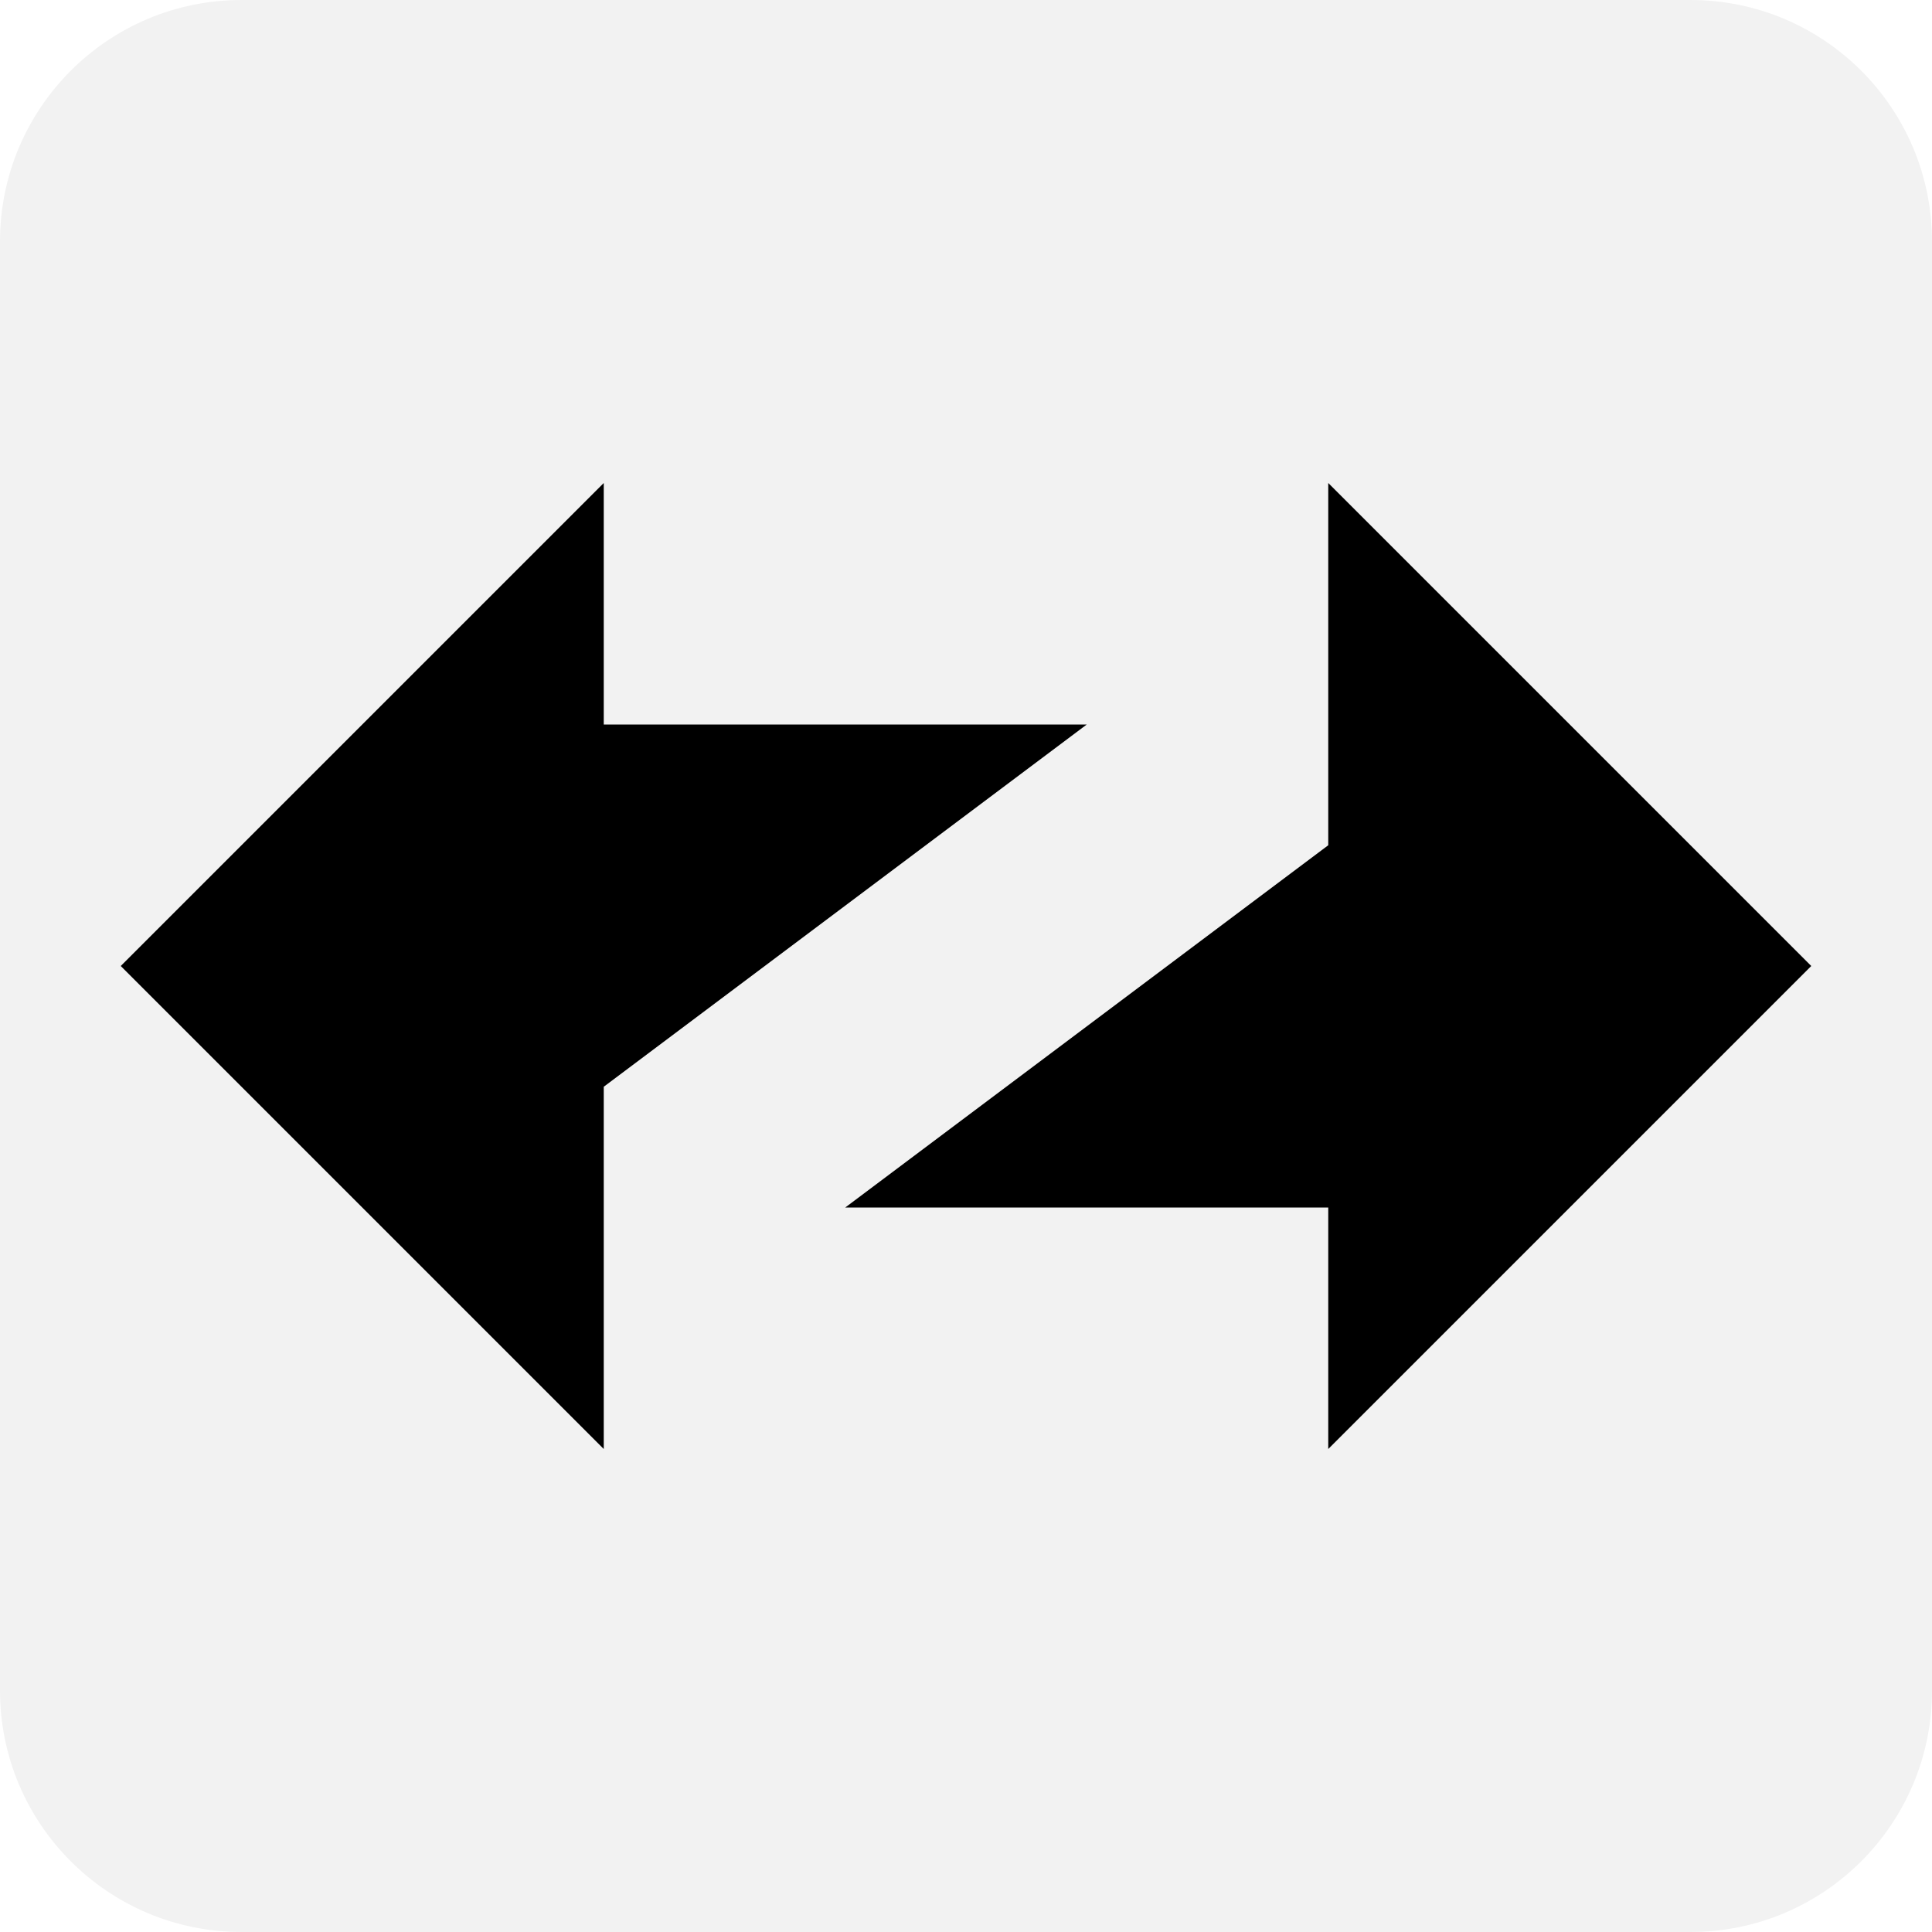
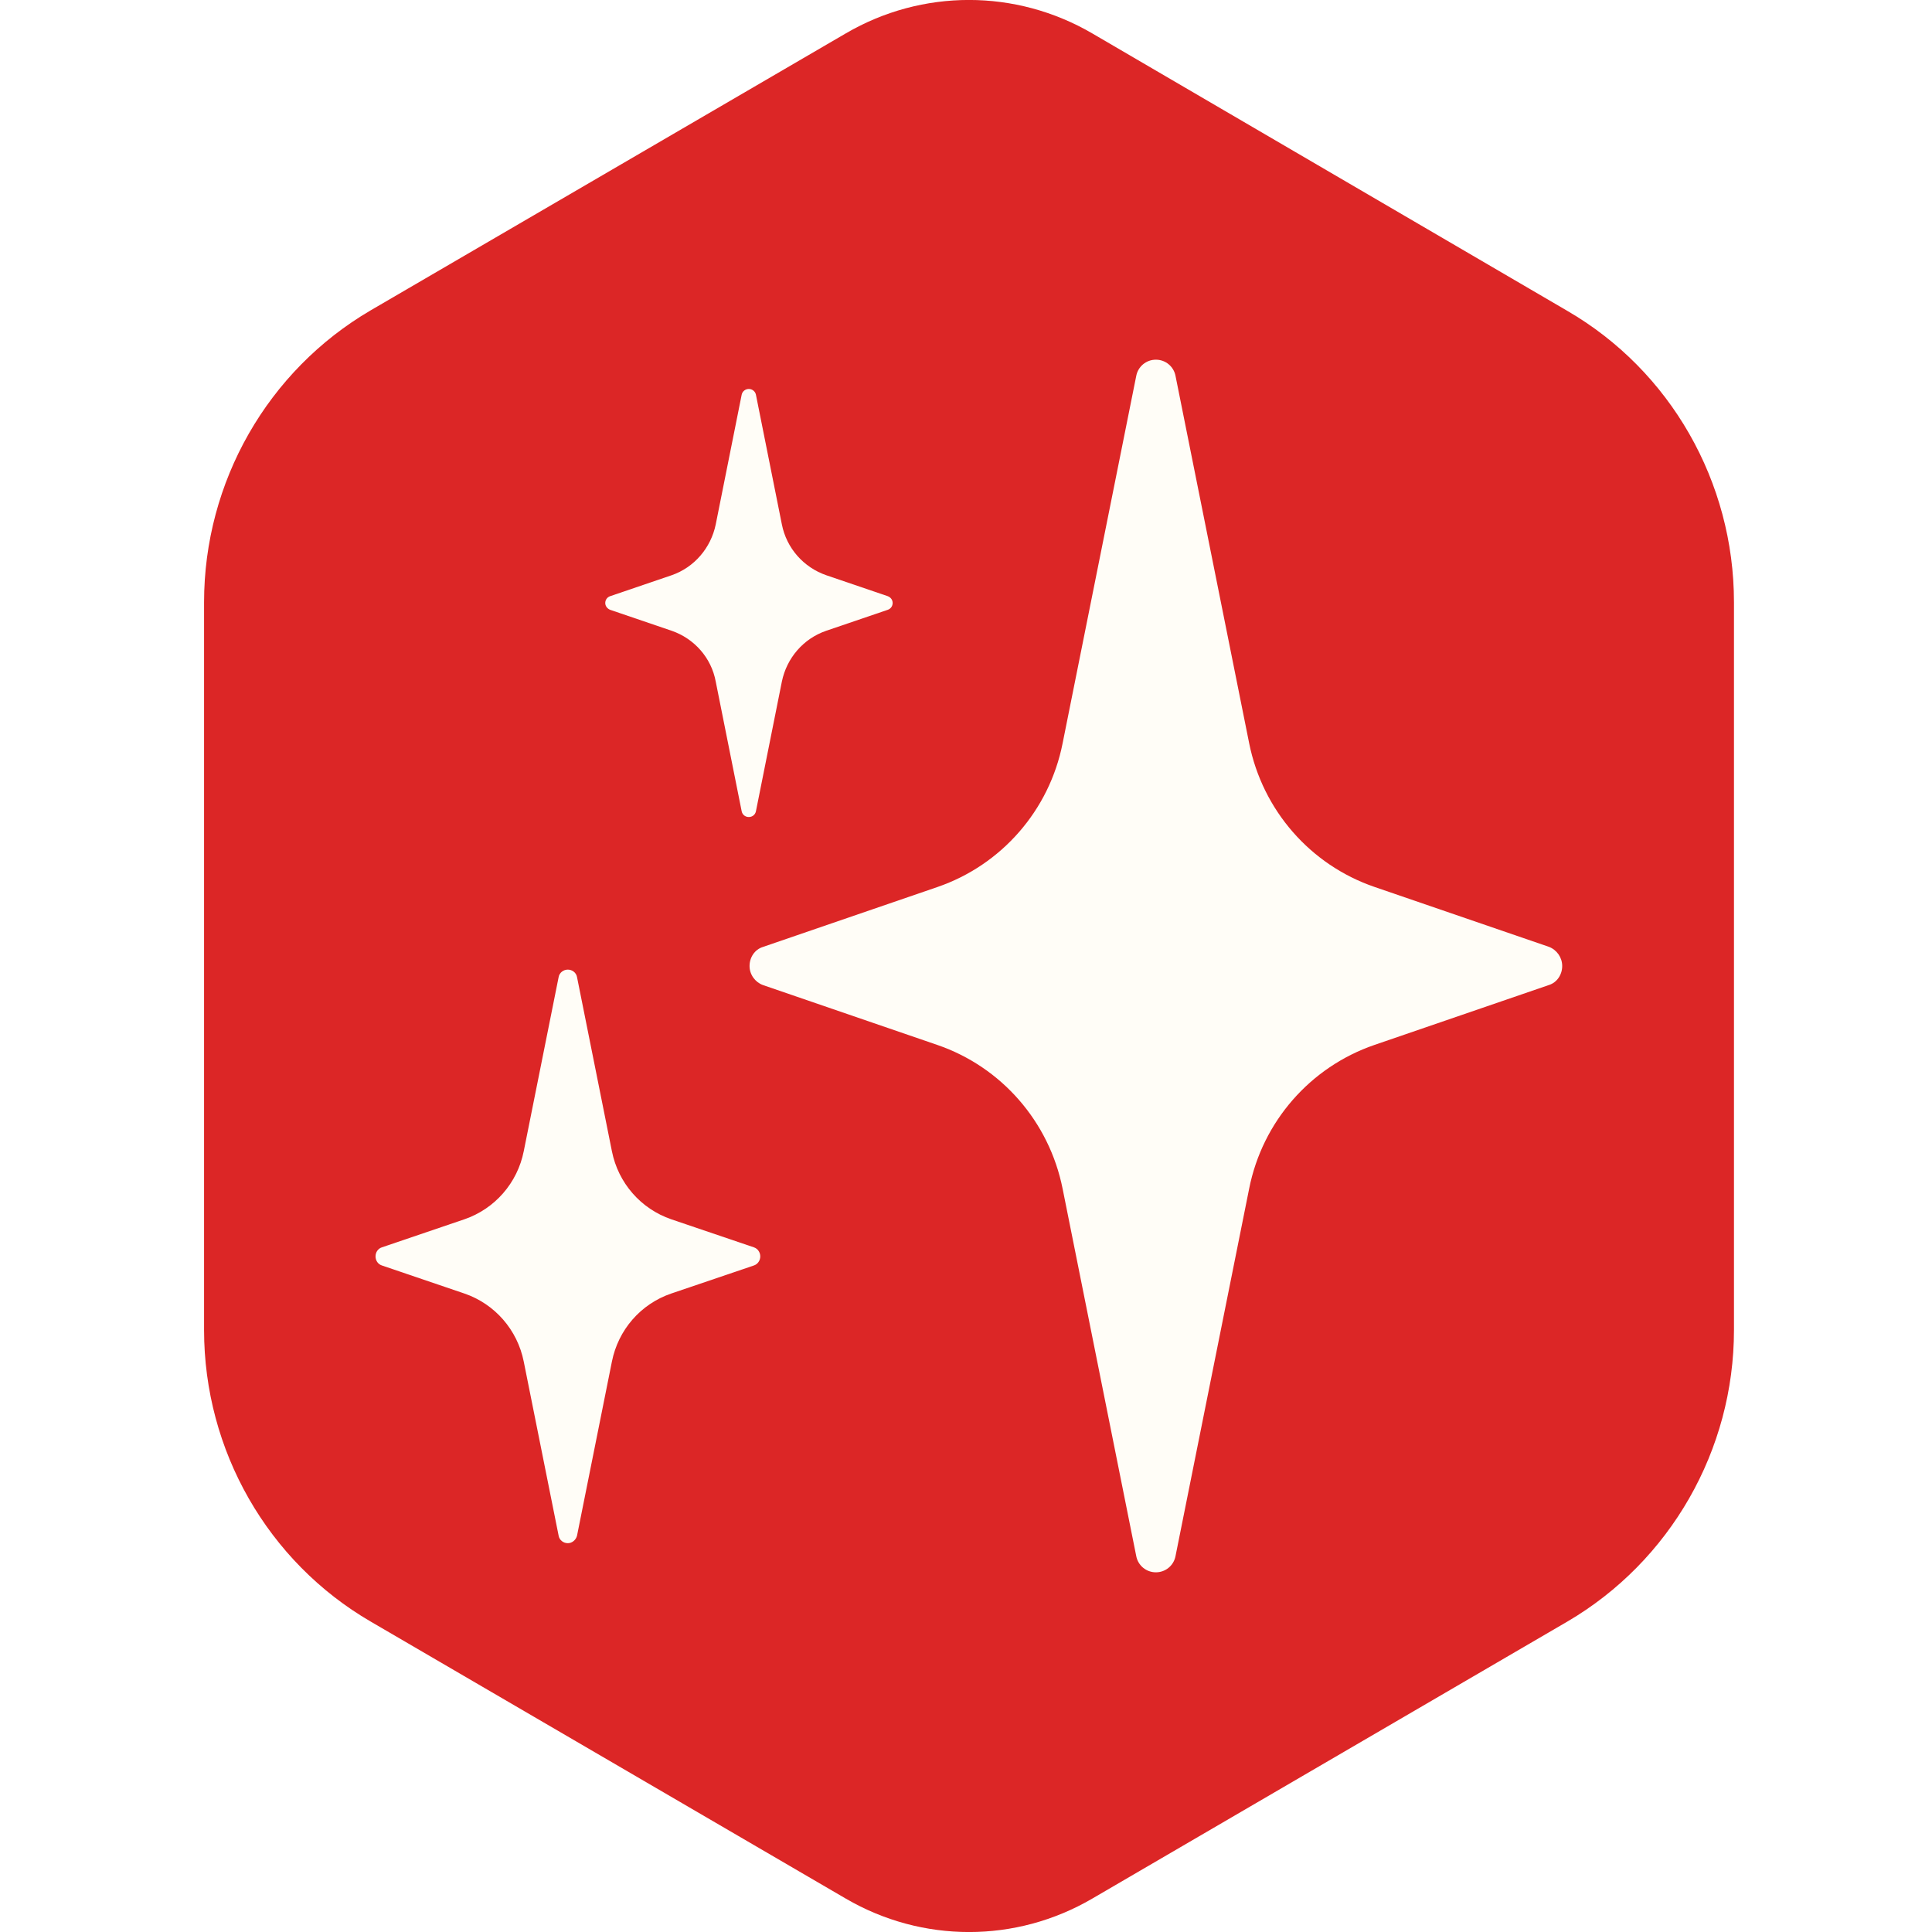
- <svg xmlns="http://www.w3.org/2000/svg" width="16" height="16" viewBox="0 0 16 16" fill="none">
-   <rect width="16" height="16" rx="2" fill="#F2F2F2" />
-   <path d="M5 4L1 8L5 12V9L9 6H5V4Z" fill="black" />
-   <path d="M15 8L11 4V7L7 10H11V12L15 8Z" fill="black" />
+ <svg xmlns="http://www.w3.org/2000/svg" version="1.1" id="Treasure_x5F_Logomark" x="0px" y="0px" viewBox="0 0 128 128" style="enable-background:new 0 0 128 128;" xml:space="preserve">
+   <style type="text/css">
+ 	.st0{fill:#DC2626;}
+ 	.st1{fill:#FFFDF7;}
+ 	.st2{fill:none;}
+ </style>
+   <g>
+     <g>
+       <path class="st0" d="M13.52,39.9v48.22c0,7.98,4.22,15.35,11.05,19.32l31.47,18.35c5.06,2.95,11.27,2.95,16.32,0l31.47-18.35    c6.82-3.99,11.05-11.36,11.05-19.32V39.9c0-7.98-4.22-15.35-11.05-19.31L72.36,2.21c-5.06-2.95-11.27-2.95-16.32,0L24.56,20.56    C17.74,24.55,13.52,31.92,13.52,39.9z" />
+       <path class="st1" d="M102.62,62.73l-11.56-3.97c-4.25-1.46-7.41-5.08-8.3-9.52L77.88,24.9c-0.12-0.62-0.66-1.07-1.3-1.07    c-0.64,0-1.18,0.45-1.3,1.07l-4.88,24.35c-0.88,4.44-4.05,8.06-8.3,9.52l-11.56,3.97c-0.54,0.17-0.88,0.69-0.88,1.26    c0,0.57,0.37,1.07,0.88,1.26l11.56,3.97c4.25,1.46,7.41,5.08,8.3,9.52l4.88,24.35c0.12,0.62,0.66,1.07,1.3,1.07    c0.64,0,1.18-0.45,1.3-1.07l4.88-24.35c0.88-4.44,4.05-8.06,8.3-9.52l11.56-3.97c0.54-0.17,0.88-0.69,0.88-1.26    C103.5,63.43,103.14,62.93,102.62,62.73z" />
+       <path class="st1" d="M40.42,40.4l4.08,1.39c1.5,0.52,2.63,1.79,2.92,3.37l1.72,8.6c0.05,0.22,0.24,0.37,0.47,0.37    s0.42-0.15,0.47-0.37l1.72-8.6c0.32-1.56,1.42-2.85,2.94-3.37l4.08-1.39c0.2-0.07,0.32-0.25,0.32-0.45c0-0.2-0.12-0.37-0.32-0.45    l-4.08-1.39c-1.5-0.52-2.63-1.79-2.94-3.37l-1.72-8.6c-0.05-0.22-0.25-0.37-0.47-0.37s-0.42,0.15-0.47,0.37l-1.72,8.6    c-0.32,1.56-1.42,2.85-2.92,3.37l-4.08,1.39c-0.2,0.07-0.32,0.25-0.32,0.45C40.1,40.15,40.23,40.32,40.42,40.4z" />
+       <path class="st1" d="M49.95,82.64l-5.48-1.86c-2.01-0.69-3.51-2.4-3.93-4.51l-2.31-11.53c-0.05-0.3-0.32-0.5-0.61-0.5    s-0.56,0.2-0.61,0.5L34.7,76.27c-0.42,2.11-1.92,3.82-3.93,4.51l-5.47,1.86c-0.25,0.08-0.42,0.32-0.42,0.6s0.17,0.52,0.42,0.6    l5.47,1.86c2.01,0.69,3.51,2.4,3.93,4.51l2.31,11.53c0.05,0.3,0.32,0.5,0.61,0.5s0.54-0.22,0.61-0.5l2.31-11.53    c0.42-2.11,1.91-3.82,3.93-4.51l5.48-1.86c0.24-0.08,0.42-0.32,0.42-0.6S50.19,82.72,49.95,82.64z" />
+     </g>
+     <rect class="st2" width="128" height="128" />
+   </g>
</svg>
